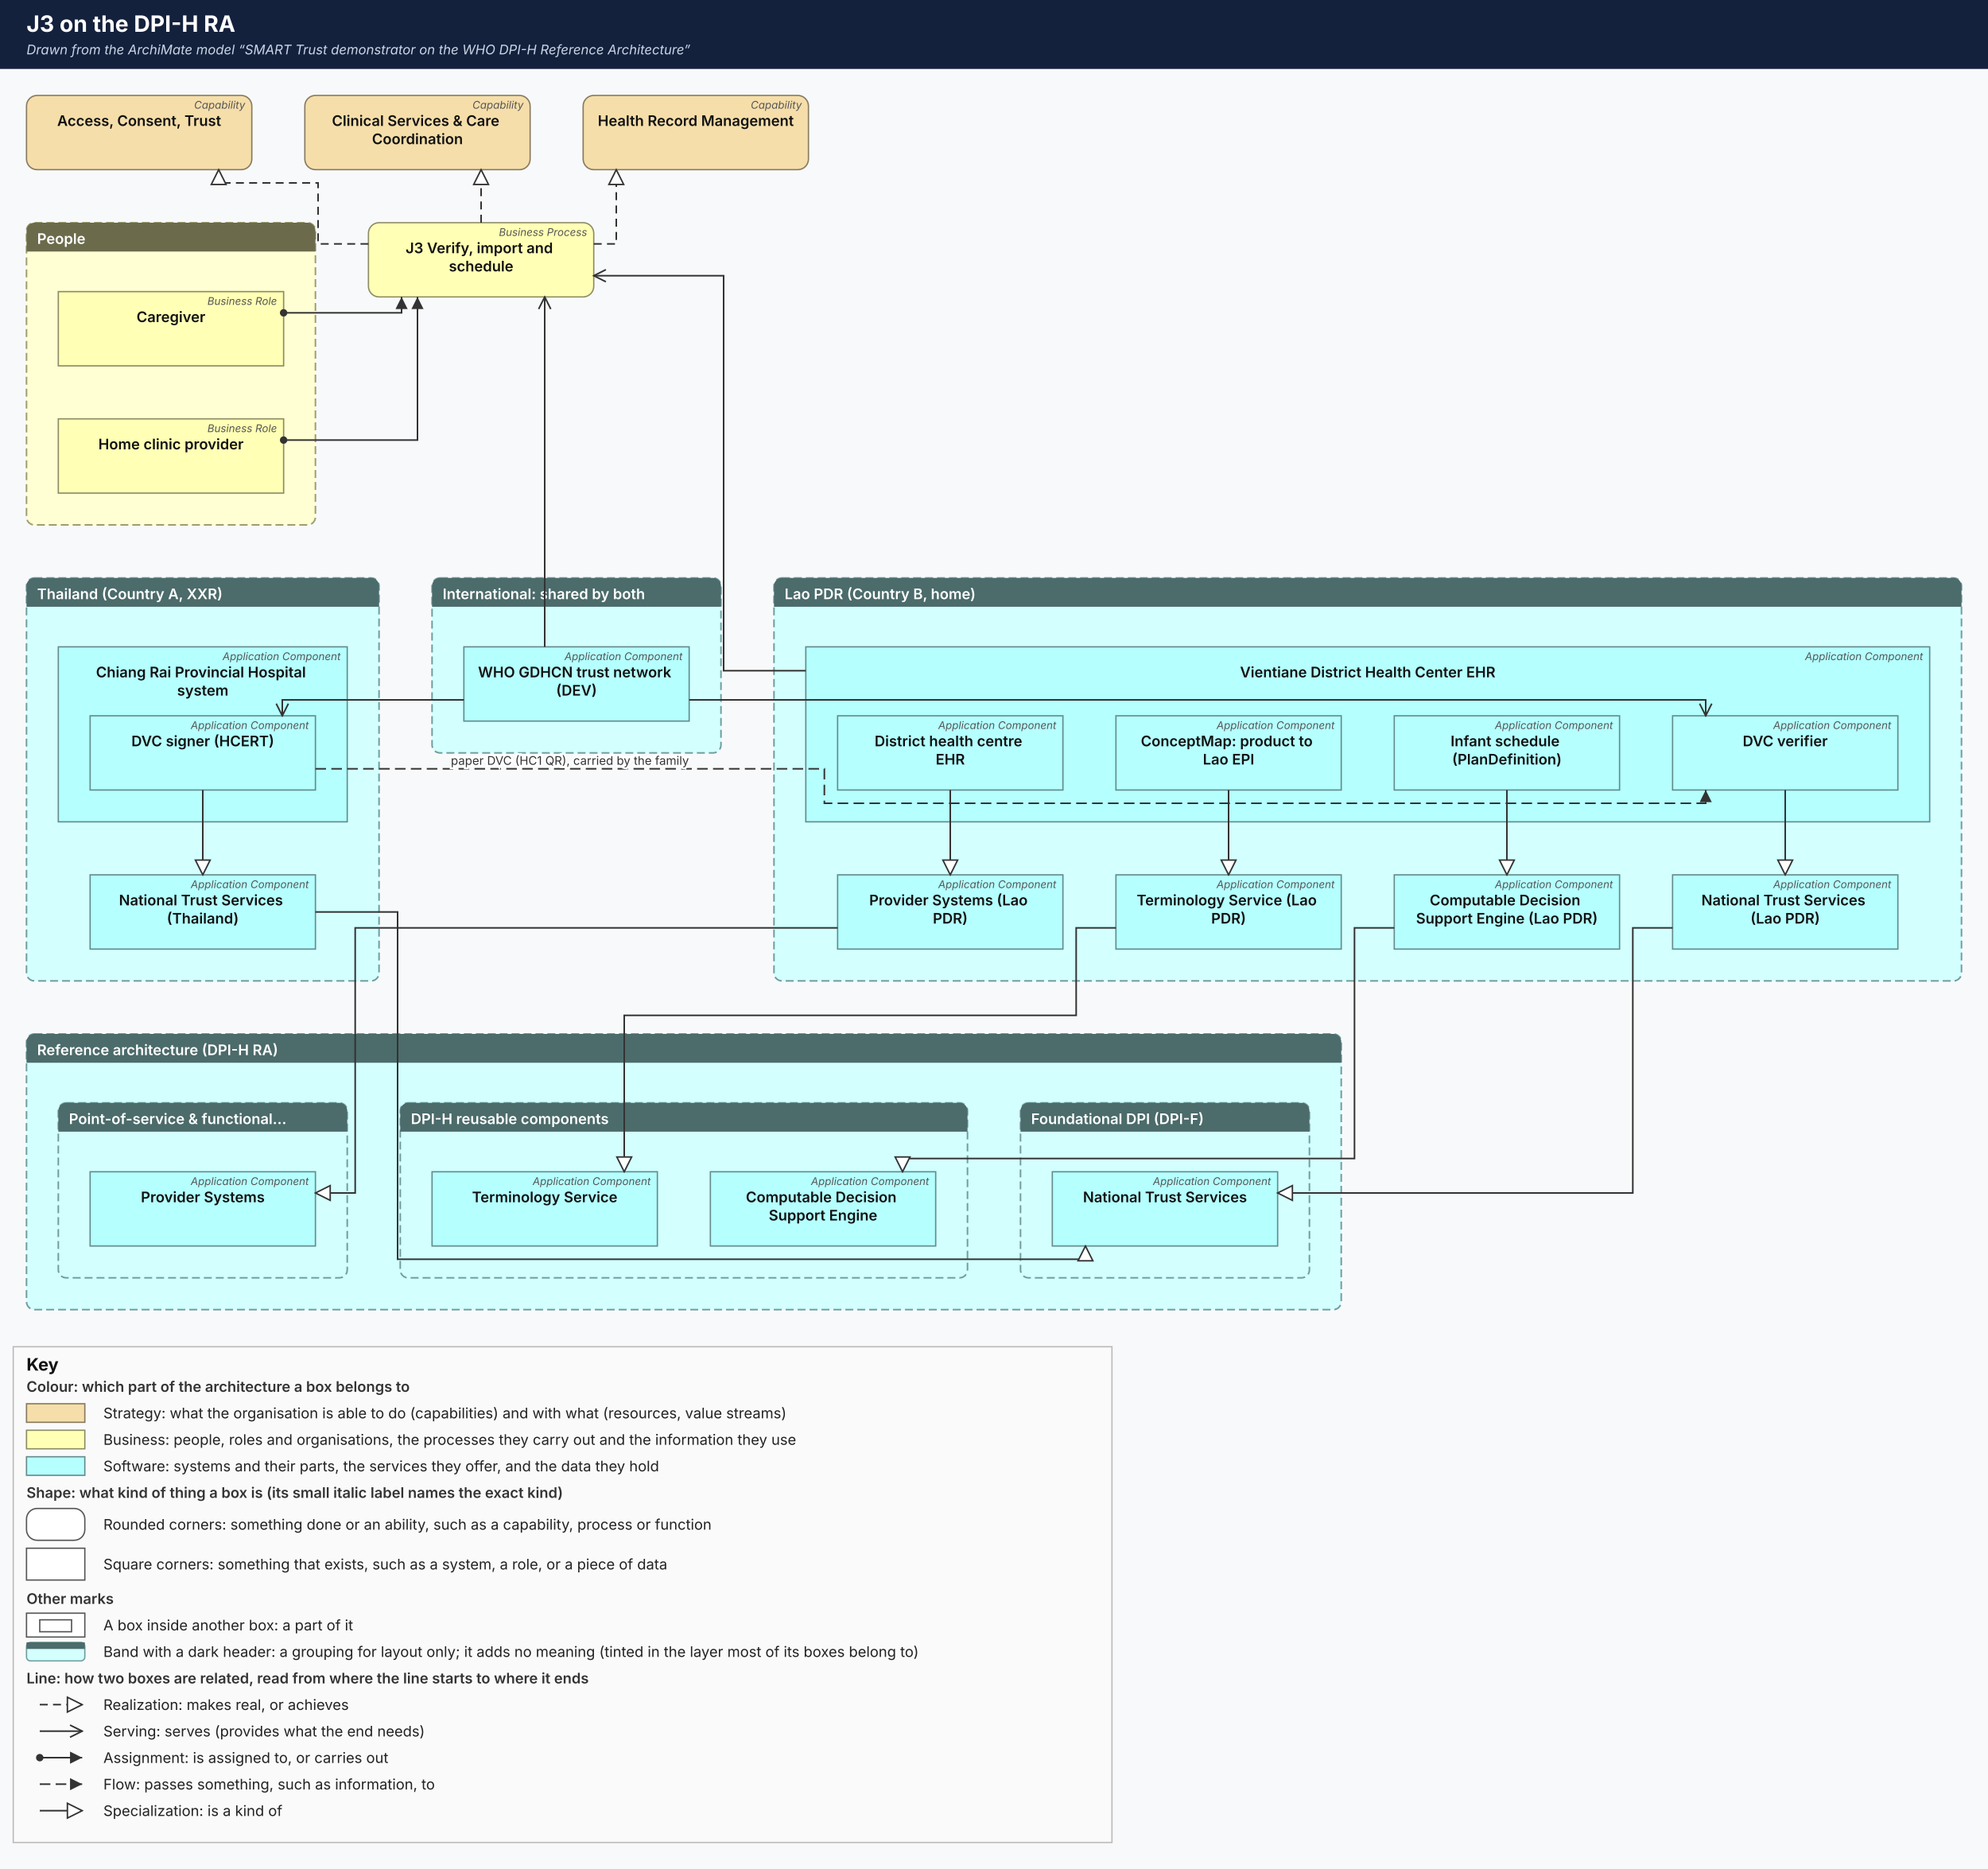
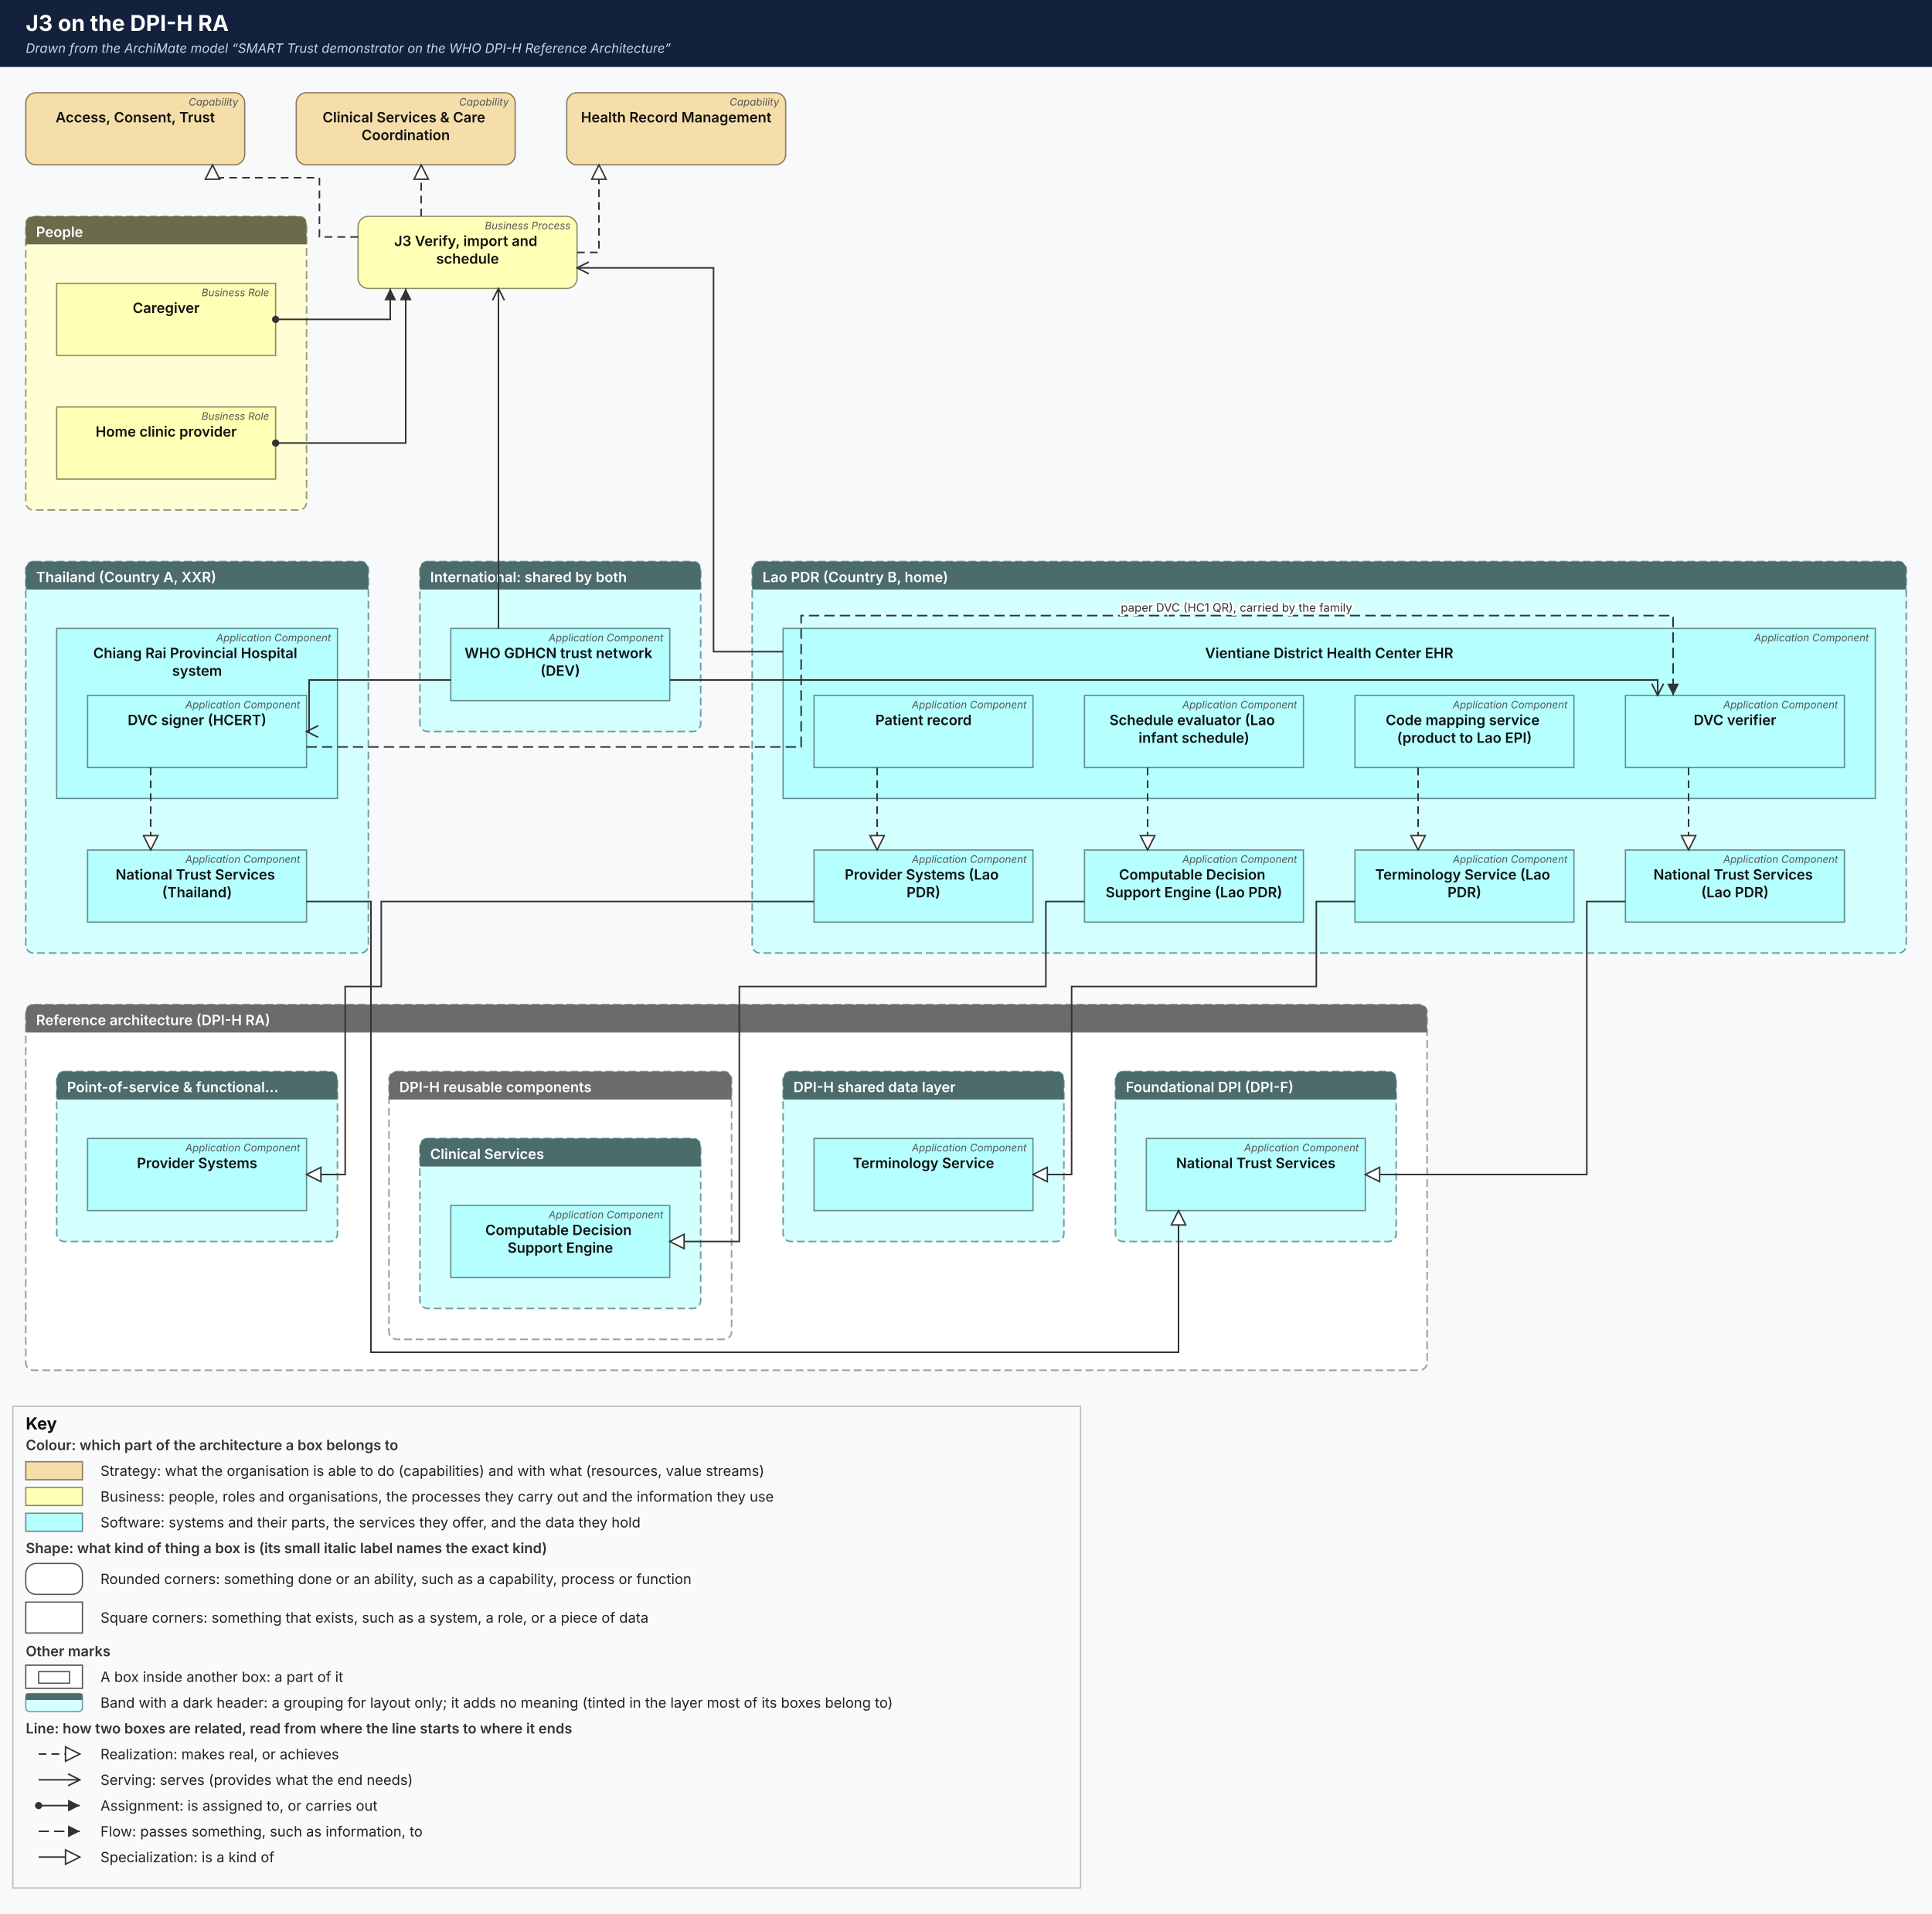
- <svg xmlns="http://www.w3.org/2000/svg" viewBox="4 -48 1500 1410" width="1500" height="1410" role="img" aria-labelledby="av-title">
+ <svg xmlns="http://www.w3.org/2000/svg" viewBox="4 -48 1500 1486" width="1500" height="1486" role="img" aria-labelledby="av-title">
  <style>
.av-name{font:600 11px Inter, "Segoe UI", system-ui, -apple-system, Helvetica, Arial, sans-serif;fill:#111}
.av-type{font:italic 8px Inter, "Segoe UI", system-ui, -apple-system, Helvetica, Arial, sans-serif;fill:#555}
.av-group{font:600 11px Inter, "Segoe UI", system-ui, -apple-system, Helvetica, Arial, sans-serif;fill:#333}
.av-note{font:10px Inter, "Segoe UI", system-ui, -apple-system, Helvetica, Arial, sans-serif;fill:#222}
.av-key{font:11px Inter, "Segoe UI", system-ui, -apple-system, Helvetica, Arial, sans-serif;fill:#222}
.av-keyh{font:600 11px Inter, "Segoe UI", system-ui, -apple-system, Helvetica, Arial, sans-serif;fill:#333}
.av-keyt{font:700 13px Inter, "Segoe UI", system-ui, -apple-system, Helvetica, Arial, sans-serif;fill:#111}
.av-rel{font:9px Inter, "Segoe UI", system-ui, -apple-system, Helvetica, Arial, sans-serif;fill:#333;paint-order:stroke;stroke:#fff;stroke-width:3px}
a:hover rect,a:hover polygon,a:focus rect,a:focus polygon{stroke:#06c;stroke-width:2.5}
</style>
  <defs>
    <marker id="arrow-open" viewBox="0 0 12 12" refX="11" refY="6" markerWidth="11" markerHeight="11" orient="auto-start-reverse" markerUnits="userSpaceOnUse">
      <path d="M1 1 L11 6 L1 11" fill="none" stroke="#333" stroke-width="1.3" />
    </marker>
    <marker id="arrow-filled" viewBox="0 0 12 12" refX="11" refY="6" markerWidth="11" markerHeight="11" orient="auto-start-reverse" markerUnits="userSpaceOnUse">
      <path d="M1 1 L11 6 L1 11 Z" fill="#333" />
    </marker>
    <marker id="arrow-small" viewBox="0 0 10 10" refX="9" refY="5" markerWidth="8" markerHeight="8" orient="auto-start-reverse" markerUnits="userSpaceOnUse">
      <path d="M1 1 L9 5 L1 9" fill="none" stroke="#333" stroke-width="1.2" />
    </marker>
    <marker id="triangle-hollow" viewBox="0 0 14 14" refX="13" refY="7" markerWidth="13" markerHeight="13" orient="auto-start-reverse" markerUnits="userSpaceOnUse">
      <path d="M1 1 L13 7 L1 13 Z" fill="#fff" stroke="#333" stroke-width="1.2" />
    </marker>
    <marker id="diamond-filled" viewBox="0 0 16 10" refX="1" refY="5" markerWidth="16" markerHeight="10" orient="auto-start-reverse" markerUnits="userSpaceOnUse">
      <path d="M1 5 L8 1 L15 5 L8 9 Z" fill="#333" />
    </marker>
    <marker id="diamond-hollow" viewBox="0 0 16 10" refX="1" refY="5" markerWidth="16" markerHeight="10" orient="auto-start-reverse" markerUnits="userSpaceOnUse">
      <path d="M1 5 L8 1 L15 5 L8 9 Z" fill="#fff" stroke="#333" stroke-width="1.2" />
    </marker>
    <marker id="dot" viewBox="0 0 8 8" refX="4" refY="4" markerWidth="7" markerHeight="7" orient="auto" markerUnits="userSpaceOnUse">
      <circle cx="4" cy="4" r="3.2" fill="#333" />
    </marker>
    <pattern id="missing" width="8" height="8" patternUnits="userSpaceOnUse" patternTransform="rotate(45)">
      <rect width="8" height="8" fill="#fff" />
      <line x1="0" y1="0" x2="0" y2="8" stroke="#d33" stroke-width="2" />
    </pattern>
  </defs>
-   <rect x="4" y="-48" width="1500" height="1410" fill="#f8f9fb" />
+   <rect x="4" y="-48" width="1500" height="1486" fill="#f8f9fb" />
  <rect x="4" y="-48" width="1500" height="52" fill="#14213d" />
  <text x="24" y="-24" style="font:700 17px Inter, &quot;Segoe UI&quot;, system-ui, -apple-system, Helvetica, Arial, sans-serif;fill:#fff">J3 on the DPI-H RA</text>
  <text x="24" y="-7" style="font:italic 10px Inter, &quot;Segoe UI&quot;, system-ui, -apple-system, Helvetica, Arial, sans-serif;fill:#c9d6e6">Drawn from the ArchiMate model “SMART Trust demonstrator on the WHO DPI-H Reference Architecture”</text>
  <a href="../../../en/smart-trust-demo/archimate/0.1.0/elements/access-consent-trust/" target="_top">
    <rect x="24" y="24" width="170" height="56" rx="8" fill="#f5deaa" stroke="#877a5e" stroke-width="1" />
    <text class="av-type" x="189" y="34" text-anchor="end">Capability</text>
    <text class="av-name" x="109" y="47" text-anchor="middle">
      <tspan x="109" dy="0">Access, Consent, Trust</tspan>
    </text>
  </a>
  <a href="../../../en/smart-trust-demo/archimate/0.1.0/elements/clinical-services-care-coordination/" target="_top">
    <rect x="234" y="24" width="170" height="56" rx="8" fill="#f5deaa" stroke="#877a5e" stroke-width="1" />
    <text class="av-type" x="399" y="34" text-anchor="end">Capability</text>
    <text class="av-name" x="319" y="47" text-anchor="middle">
      <tspan x="319" dy="0">Clinical Services &amp; Care</tspan>
      <tspan x="319" dy="13.75">Coordination</tspan>
    </text>
  </a>
  <a href="../../../en/smart-trust-demo/archimate/0.1.0/elements/health-record-management/" target="_top">
    <rect x="444" y="24" width="170" height="56" rx="8" fill="#f5deaa" stroke="#877a5e" stroke-width="1" />
    <text class="av-type" x="609" y="34" text-anchor="end">Capability</text>
    <text class="av-name" x="529" y="47" text-anchor="middle">
      <tspan x="529" dy="0">Health Record Management</tspan>
    </text>
  </a>
  <a href="../../../en/smart-trust-demo/archimate/0.1.0/elements/people/" target="_top">
    <rect x="24" y="120" width="218" height="228" rx="6" fill="#ffffd3" stroke="#9e9e70" stroke-width="1.2" stroke-dasharray="6 3" />
    <path d="M24 126 a6 6 0 0 1 6 -6 h206 a6 6 0 0 1 6 6 v15.75 h-218 z" fill="#6b6b4c" />
    <text class="av-group" x="32" y="136" style="fill:#fff">People</text>
  </a>
  <a href="../../../en/smart-trust-demo/archimate/0.1.0/elements/caregiver/" target="_top">
    <rect x="48" y="172" width="170" height="56" fill="#ffffb5" stroke="#8c8c64" stroke-width="1" />
    <text class="av-type" x="213" y="182" text-anchor="end">Business Role</text>
    <text class="av-name" x="133" y="195" text-anchor="middle">
      <tspan x="133" dy="0">Caregiver</tspan>
    </text>
  </a>
  <a href="../../../en/smart-trust-demo/archimate/0.1.0/elements/home-clinic-provider/" target="_top">
    <rect x="48" y="268" width="170" height="56" fill="#ffffb5" stroke="#8c8c64" stroke-width="1" />
    <text class="av-type" x="213" y="278" text-anchor="end">Business Role</text>
    <text class="av-name" x="133" y="291" text-anchor="middle">
      <tspan x="133" dy="0">Home clinic provider</tspan>
    </text>
  </a>
  <a href="../../../en/smart-trust-demo/archimate/0.1.0/elements/j3-verify-import-and-schedule/" target="_top">
    <rect x="282" y="120" width="170" height="56" rx="8" fill="#ffffb5" stroke="#8c8c64" stroke-width="1" />
    <text class="av-type" x="447" y="130" text-anchor="end">Business Process</text>
    <text class="av-name" x="367" y="143" text-anchor="middle">
      <tspan x="367" dy="0">J3 Verify, import and</tspan>
      <tspan x="367" dy="13.75">schedule</tspan>
    </text>
  </a>
  <a href="../../../en/smart-trust-demo/archimate/0.1.0/elements/thailand-country-a-xxr/" target="_top">
    <rect x="24" y="388" width="266" height="304" rx="6" fill="#d3ffff" stroke="#709e9e" stroke-width="1.2" stroke-dasharray="6 3" />
    <path d="M24 394 a6 6 0 0 1 6 -6 h254 a6 6 0 0 1 6 6 v15.75 h-266 z" fill="#4c6b6b" />
    <text class="av-group" x="32" y="404" style="fill:#fff">Thailand (Country A, XXR)</text>
  </a>
  <a href="../../../en/smart-trust-demo/archimate/0.1.0/elements/chiang-rai-provincial-hospital-system/" target="_top">
    <rect x="48" y="440" width="218" height="132" fill="#b5ffff" stroke="#648c8c" stroke-width="1" />
    <text class="av-type" x="261" y="450" text-anchor="end">Application Component</text>
    <text class="av-name" x="157" y="463" text-anchor="middle">
      <tspan x="157" dy="0">Chiang Rai Provincial Hospital</tspan>
      <tspan x="157" dy="13.75">system</tspan>
    </text>
  </a>
  <a href="../../../en/smart-trust-demo/archimate/0.1.0/elements/dvc-signer-hcert/" target="_top">
    <rect x="72" y="492" width="170" height="56" fill="#b5ffff" stroke="#648c8c" stroke-width="1" />
    <text class="av-type" x="237" y="502" text-anchor="end">Application Component</text>
    <text class="av-name" x="157" y="515" text-anchor="middle">
      <tspan x="157" dy="0">DVC signer (HCERT)</tspan>
    </text>
  </a>
  <a href="../../../en/smart-trust-demo/archimate/0.1.0/elements/national-trust-services-thailand/" target="_top">
    <rect x="72" y="612" width="170" height="56" fill="#b5ffff" stroke="#648c8c" stroke-width="1" />
    <text class="av-type" x="237" y="622" text-anchor="end">Application Component</text>
    <text class="av-name" x="157" y="635" text-anchor="middle">
      <tspan x="157" dy="0">National Trust Services</tspan>
      <tspan x="157" dy="13.75">(Thailand)</tspan>
    </text>
  </a>
  <a href="../../../en/smart-trust-demo/archimate/0.1.0/elements/international-shared-by-both/" target="_top">
    <rect x="330" y="388" width="218" height="132" rx="6" fill="#d3ffff" stroke="#709e9e" stroke-width="1.2" stroke-dasharray="6 3" />
    <path d="M330 394 a6 6 0 0 1 6 -6 h206 a6 6 0 0 1 6 6 v15.75 h-218 z" fill="#4c6b6b" />
    <text class="av-group" x="338" y="404" style="fill:#fff">International: shared by both</text>
  </a>
  <a href="../../../en/smart-trust-demo/archimate/0.1.0/elements/who-gdhcn-trust-network-dev/" target="_top">
    <rect x="354" y="440" width="170" height="56" fill="#b5ffff" stroke="#648c8c" stroke-width="1" />
    <text class="av-type" x="519" y="450" text-anchor="end">Application Component</text>
    <text class="av-name" x="439" y="463" text-anchor="middle">
      <tspan x="439" dy="0">WHO GDHCN trust network</tspan>
      <tspan x="439" dy="13.75">(DEV)</tspan>
    </text>
  </a>
  <a href="../../../en/smart-trust-demo/archimate/0.1.0/elements/lao-pdr-country-b-home/" target="_top">
    <rect x="588" y="388" width="896" height="304" rx="6" fill="#d3ffff" stroke="#709e9e" stroke-width="1.2" stroke-dasharray="6 3" />
    <path d="M588 394 a6 6 0 0 1 6 -6 h884 a6 6 0 0 1 6 6 v15.75 h-896 z" fill="#4c6b6b" />
    <text class="av-group" x="596" y="404" style="fill:#fff">Lao PDR (Country B, home)</text>
  </a>
  <a href="../../../en/smart-trust-demo/archimate/0.1.0/elements/vientiane-district-health-center-ehr/" target="_top">
    <rect x="612" y="440" width="848" height="132" fill="#b5ffff" stroke="#648c8c" stroke-width="1" />
    <text class="av-type" x="1455" y="450" text-anchor="end">Application Component</text>
    <text class="av-name" x="1036" y="463" text-anchor="middle">
      <tspan x="1036" dy="0">Vientiane District Health Center EHR</tspan>
    </text>
  </a>
-   <a href="../../../en/smart-trust-demo/archimate/0.1.0/elements/district-health-centre-ehr/" target="_top">
+   <a href="../../../en/smart-trust-demo/archimate/0.1.0/elements/patient-record/" target="_top">
    <rect x="636" y="492" width="170" height="56" fill="#b5ffff" stroke="#648c8c" stroke-width="1" />
    <text class="av-type" x="801" y="502" text-anchor="end">Application Component</text>
    <text class="av-name" x="721" y="515" text-anchor="middle">
-       <tspan x="721" dy="0">District health centre</tspan>
-       <tspan x="721" dy="13.75">EHR</tspan>
-     </text>
-   </a>
-   <a href="../../../en/smart-trust-demo/archimate/0.1.0/elements/conceptmap-product-to-lao-epi/" target="_top">
+       <tspan x="721" dy="0">Patient record</tspan>
+     </text>
+   </a>
+   <a href="../../../en/smart-trust-demo/archimate/0.1.0/elements/schedule-evaluator-lao-infant-schedule/" target="_top">
    <rect x="846" y="492" width="170" height="56" fill="#b5ffff" stroke="#648c8c" stroke-width="1" />
    <text class="av-type" x="1011" y="502" text-anchor="end">Application Component</text>
    <text class="av-name" x="931" y="515" text-anchor="middle">
-       <tspan x="931" dy="0">ConceptMap: product to</tspan>
-       <tspan x="931" dy="13.75">Lao EPI</tspan>
-     </text>
-   </a>
-   <a href="../../../en/smart-trust-demo/archimate/0.1.0/elements/infant-schedule-plandefinition/" target="_top">
+       <tspan x="931" dy="0">Schedule evaluator (Lao</tspan>
+       <tspan x="931" dy="13.75">infant schedule)</tspan>
+     </text>
+   </a>
+   <a href="../../../en/smart-trust-demo/archimate/0.1.0/elements/code-mapping-service-product-to-lao-epi/" target="_top">
    <rect x="1056" y="492" width="170" height="56" fill="#b5ffff" stroke="#648c8c" stroke-width="1" />
    <text class="av-type" x="1221" y="502" text-anchor="end">Application Component</text>
    <text class="av-name" x="1141" y="515" text-anchor="middle">
-       <tspan x="1141" dy="0">Infant schedule</tspan>
-       <tspan x="1141" dy="13.75">(PlanDefinition)</tspan>
+       <tspan x="1141" dy="0">Code mapping service</tspan>
+       <tspan x="1141" dy="13.75">(product to Lao EPI)</tspan>
    </text>
  </a>
  <a href="../../../en/smart-trust-demo/archimate/0.1.0/elements/dvc-verifier/" target="_top">
    <rect x="1266" y="492" width="170" height="56" fill="#b5ffff" stroke="#648c8c" stroke-width="1" />
    <text class="av-type" x="1431" y="502" text-anchor="end">Application Component</text>
    <text class="av-name" x="1351" y="515" text-anchor="middle">
      <tspan x="1351" dy="0">DVC verifier</tspan>
    </text>
  </a>
  <a href="../../../en/smart-trust-demo/archimate/0.1.0/elements/provider-systems-lao-pdr/" target="_top">
    <rect x="636" y="612" width="170" height="56" fill="#b5ffff" stroke="#648c8c" stroke-width="1" />
    <text class="av-type" x="801" y="622" text-anchor="end">Application Component</text>
    <text class="av-name" x="721" y="635" text-anchor="middle">
      <tspan x="721" dy="0">Provider Systems (Lao</tspan>
      <tspan x="721" dy="13.75">PDR)</tspan>
    </text>
  </a>
-   <a href="../../../en/smart-trust-demo/archimate/0.1.0/elements/terminology-service-lao-pdr/" target="_top">
+   <a href="../../../en/smart-trust-demo/archimate/0.1.0/elements/computable-decision-support-engine-lao-pdr/" target="_top">
    <rect x="846" y="612" width="170" height="56" fill="#b5ffff" stroke="#648c8c" stroke-width="1" />
    <text class="av-type" x="1011" y="622" text-anchor="end">Application Component</text>
    <text class="av-name" x="931" y="635" text-anchor="middle">
-       <tspan x="931" dy="0">Terminology Service (Lao</tspan>
-       <tspan x="931" dy="13.75">PDR)</tspan>
-     </text>
-   </a>
-   <a href="../../../en/smart-trust-demo/archimate/0.1.0/elements/computable-decision-support-engine-lao-pdr/" target="_top">
+       <tspan x="931" dy="0">Computable Decision</tspan>
+       <tspan x="931" dy="13.75">Support Engine (Lao PDR)</tspan>
+     </text>
+   </a>
+   <a href="../../../en/smart-trust-demo/archimate/0.1.0/elements/terminology-service-lao-pdr/" target="_top">
    <rect x="1056" y="612" width="170" height="56" fill="#b5ffff" stroke="#648c8c" stroke-width="1" />
    <text class="av-type" x="1221" y="622" text-anchor="end">Application Component</text>
    <text class="av-name" x="1141" y="635" text-anchor="middle">
-       <tspan x="1141" dy="0">Computable Decision</tspan>
-       <tspan x="1141" dy="13.75">Support Engine (Lao PDR)</tspan>
+       <tspan x="1141" dy="0">Terminology Service (Lao</tspan>
+       <tspan x="1141" dy="13.75">PDR)</tspan>
    </text>
  </a>
  <a href="../../../en/smart-trust-demo/archimate/0.1.0/elements/national-trust-services-lao-pdr/" target="_top">
    <rect x="1266" y="612" width="170" height="56" fill="#b5ffff" stroke="#648c8c" stroke-width="1" />
    <text class="av-type" x="1431" y="622" text-anchor="end">Application Component</text>
    <text class="av-name" x="1351" y="635" text-anchor="middle">
      <tspan x="1351" dy="0">National Trust Services</tspan>
      <tspan x="1351" dy="13.75">(Lao PDR)</tspan>
    </text>
  </a>
  <a href="../../../en/smart-trust-demo/archimate/0.1.0/elements/reference-architecture-dpi-h-ra/" target="_top">
-     <rect x="24" y="732" width="992" height="208" rx="6" fill="#d3ffff" stroke="#709e9e" stroke-width="1.2" stroke-dasharray="6 3" />
-     <path d="M24 738 a6 6 0 0 1 6 -6 h980 a6 6 0 0 1 6 6 v15.75 h-992 z" fill="#4c6b6b" />
+     <rect x="24" y="732" width="1088" height="284" rx="6" fill="#ffffff" stroke="#9e9e9e" stroke-width="1.2" stroke-dasharray="6 3" />
+     <path d="M24 738 a6 6 0 0 1 6 -6 h1076 a6 6 0 0 1 6 6 v15.75 h-1088 z" fill="#6b6b6b" />
    <text class="av-group" x="32" y="748" style="fill:#fff">Reference architecture (DPI-H RA)</text>
  </a>
  <a href="../../../en/smart-trust-demo/archimate/0.1.0/elements/point-of-service-functional-applications/" target="_top">
    <rect x="48" y="784" width="218" height="132" rx="6" fill="#d3ffff" stroke="#709e9e" stroke-width="1.2" stroke-dasharray="6 3" />
    <path d="M48 790 a6 6 0 0 1 6 -6 h206 a6 6 0 0 1 6 6 v15.75 h-218 z" fill="#4c6b6b" />
    <text class="av-group" x="56" y="800" style="fill:#fff">Point-of-service &amp; functional…</text>
  </a>
  <a href="../../../en/smart-trust-demo/archimate/0.1.0/elements/provider-systems/" target="_top">
    <rect x="72" y="836" width="170" height="56" fill="#b5ffff" stroke="#648c8c" stroke-width="1" />
    <text class="av-type" x="237" y="846" text-anchor="end">Application Component</text>
    <text class="av-name" x="157" y="859" text-anchor="middle">
      <tspan x="157" dy="0">Provider Systems</tspan>
    </text>
  </a>
  <a href="../../../en/smart-trust-demo/archimate/0.1.0/elements/dpi-h-reusable-components/" target="_top">
-     <rect x="306" y="784" width="428" height="132" rx="6" fill="#d3ffff" stroke="#709e9e" stroke-width="1.2" stroke-dasharray="6 3" />
-     <path d="M306 790 a6 6 0 0 1 6 -6 h416 a6 6 0 0 1 6 6 v15.75 h-428 z" fill="#4c6b6b" />
+     <rect x="306" y="784" width="266" height="208" rx="6" fill="#ffffff" stroke="#9e9e9e" stroke-width="1.2" stroke-dasharray="6 3" />
+     <path d="M306 790 a6 6 0 0 1 6 -6 h254 a6 6 0 0 1 6 6 v15.75 h-266 z" fill="#6b6b6b" />
    <text class="av-group" x="314" y="800" style="fill:#fff">DPI-H reusable components</text>
  </a>
+   <a href="../../../en/smart-trust-demo/archimate/0.1.0/elements/clinical-services/" target="_top">
+     <rect x="330" y="836" width="218" height="132" rx="6" fill="#d3ffff" stroke="#709e9e" stroke-width="1.2" stroke-dasharray="6 3" />
+     <path d="M330 842 a6 6 0 0 1 6 -6 h206 a6 6 0 0 1 6 6 v15.75 h-218 z" fill="#4c6b6b" />
+     <text class="av-group" x="338" y="852" style="fill:#fff">Clinical Services</text>
+   </a>
+   <a href="../../../en/smart-trust-demo/archimate/0.1.0/elements/computable-decision-support-engine/" target="_top">
+     <rect x="354" y="888" width="170" height="56" fill="#b5ffff" stroke="#648c8c" stroke-width="1" />
+     <text class="av-type" x="519" y="898" text-anchor="end">Application Component</text>
+     <text class="av-name" x="439" y="911" text-anchor="middle">
+       <tspan x="439" dy="0">Computable Decision</tspan>
+       <tspan x="439" dy="13.75">Support Engine</tspan>
+     </text>
+   </a>
+   <a href="../../../en/smart-trust-demo/archimate/0.1.0/elements/dpi-h-shared-data-layer/" target="_top">
+     <rect x="612" y="784" width="218" height="132" rx="6" fill="#d3ffff" stroke="#709e9e" stroke-width="1.2" stroke-dasharray="6 3" />
+     <path d="M612 790 a6 6 0 0 1 6 -6 h206 a6 6 0 0 1 6 6 v15.75 h-218 z" fill="#4c6b6b" />
+     <text class="av-group" x="620" y="800" style="fill:#fff">DPI-H shared data layer</text>
+   </a>
  <a href="../../../en/smart-trust-demo/archimate/0.1.0/elements/terminology-service/" target="_top">
-     <rect x="330" y="836" width="170" height="56" fill="#b5ffff" stroke="#648c8c" stroke-width="1" />
-     <text class="av-type" x="495" y="846" text-anchor="end">Application Component</text>
-     <text class="av-name" x="415" y="859" text-anchor="middle">
-       <tspan x="415" dy="0">Terminology Service</tspan>
-     </text>
-   </a>
-   <a href="../../../en/smart-trust-demo/archimate/0.1.0/elements/computable-decision-support-engine/" target="_top">
-     <rect x="540" y="836" width="170" height="56" fill="#b5ffff" stroke="#648c8c" stroke-width="1" />
-     <text class="av-type" x="705" y="846" text-anchor="end">Application Component</text>
-     <text class="av-name" x="625" y="859" text-anchor="middle">
-       <tspan x="625" dy="0">Computable Decision</tspan>
-       <tspan x="625" dy="13.75">Support Engine</tspan>
+     <rect x="636" y="836" width="170" height="56" fill="#b5ffff" stroke="#648c8c" stroke-width="1" />
+     <text class="av-type" x="801" y="846" text-anchor="end">Application Component</text>
+     <text class="av-name" x="721" y="859" text-anchor="middle">
+       <tspan x="721" dy="0">Terminology Service</tspan>
    </text>
  </a>
  <a href="../../../en/smart-trust-demo/archimate/0.1.0/elements/foundational-dpi-dpi-f/" target="_top">
-     <rect x="774" y="784" width="218" height="132" rx="6" fill="#d3ffff" stroke="#709e9e" stroke-width="1.2" stroke-dasharray="6 3" />
-     <path d="M774 790 a6 6 0 0 1 6 -6 h206 a6 6 0 0 1 6 6 v15.75 h-218 z" fill="#4c6b6b" />
-     <text class="av-group" x="782" y="800" style="fill:#fff">Foundational DPI (DPI-F)</text>
+     <rect x="870" y="784" width="218" height="132" rx="6" fill="#d3ffff" stroke="#709e9e" stroke-width="1.2" stroke-dasharray="6 3" />
+     <path d="M870 790 a6 6 0 0 1 6 -6 h206 a6 6 0 0 1 6 6 v15.75 h-218 z" fill="#4c6b6b" />
+     <text class="av-group" x="878" y="800" style="fill:#fff">Foundational DPI (DPI-F)</text>
  </a>
  <a href="../../../en/smart-trust-demo/archimate/0.1.0/elements/national-trust-services/" target="_top">
-     <rect x="798" y="836" width="170" height="56" fill="#b5ffff" stroke="#648c8c" stroke-width="1" />
-     <text class="av-type" x="963" y="846" text-anchor="end">Application Component</text>
-     <text class="av-name" x="883" y="859" text-anchor="middle">
-       <tspan x="883" dy="0">National Trust Services</tspan>
+     <rect x="894" y="836" width="170" height="56" fill="#b5ffff" stroke="#648c8c" stroke-width="1" />
+     <text class="av-type" x="1059" y="846" text-anchor="end">Application Component</text>
+     <text class="av-name" x="979" y="859" text-anchor="middle">
+       <tspan x="979" dy="0">National Trust Services</tspan>
    </text>
  </a>
  <a href="../../../en/smart-trust-demo/archimate/0.1.0/relationships/id-e301fb7a7d90564483fdb362864ed45c/" target="_top">
-     <path d="M218 188 L218 188 L307 188 L307 176 L307 176" fill="none" stroke="#333" stroke-width="1.2" marker-start="url(#dot)" marker-end="url(#arrow-filled)" />
-     <path d="M218 188 L218 188 L307 188 L307 176 L307 176" fill="none" stroke="transparent" stroke-width="8" />
+     <path d="M218 200 L218 200 L307 200 L307 176 L307 176" fill="none" stroke="#333" stroke-width="1.2" marker-start="url(#dot)" marker-end="url(#arrow-filled)" />
+     <path d="M218 200 L218 200 L307 200 L307 176 L307 176" fill="none" stroke="transparent" stroke-width="8" />
  </a>
  <a href="../../../en/smart-trust-demo/archimate/0.1.0/relationships/id-9fe74bdb9ee45a4da5c5ad2f5a6295bc/" target="_top">
-     <path d="M218 284 L218 284 L319 284 L319 176 L319 176" fill="none" stroke="#333" stroke-width="1.2" marker-start="url(#dot)" marker-end="url(#arrow-filled)" />
-     <path d="M218 284 L218 284 L319 284 L319 176 L319 176" fill="none" stroke="transparent" stroke-width="8" />
+     <path d="M218 296 L218 296 L319 296 L319 176 L319 176" fill="none" stroke="#333" stroke-width="1.2" marker-start="url(#dot)" marker-end="url(#arrow-filled)" />
+     <path d="M218 296 L218 296 L319 296 L319 176 L319 176" fill="none" stroke="transparent" stroke-width="8" />
  </a>
  <a href="../../../en/smart-trust-demo/archimate/0.1.0/relationships/id-133016ed0c4e5f7fb9a708df49f4724a/" target="_top">
-     <path d="M282 136 L282 136 L244 136 L244 90 L169 90 L169 80 L169 80" fill="none" stroke="#333" stroke-width="1.2" stroke-dasharray="6 4" marker-end="url(#triangle-hollow)" />
-     <path d="M282 136 L282 136 L244 136 L244 90 L169 90 L169 80 L169 80" fill="none" stroke="transparent" stroke-width="8" />
+     <path d="M282 136 L282 136 L252 136 L252 90 L169 90 L169 80 L169 80" fill="none" stroke="#333" stroke-width="1.2" stroke-dasharray="6 4" marker-end="url(#triangle-hollow)" />
+     <path d="M282 136 L282 136 L252 136 L252 90 L169 90 L169 80 L169 80" fill="none" stroke="transparent" stroke-width="8" />
  </a>
  <a href="../../../en/smart-trust-demo/archimate/0.1.0/relationships/id-6e9d242bb4335b099b586b94722b9036/" target="_top">
-     <path d="M367 120 L367 120 L367 80 L367 80" fill="none" stroke="#333" stroke-width="1.2" stroke-dasharray="6 4" marker-end="url(#triangle-hollow)" />
-     <path d="M367 120 L367 120 L367 80 L367 80" fill="none" stroke="transparent" stroke-width="8" />
+     <path d="M331 120 L331 120 L331 80 L331 80" fill="none" stroke="#333" stroke-width="1.2" stroke-dasharray="6 4" marker-end="url(#triangle-hollow)" />
+     <path d="M331 120 L331 120 L331 80 L331 80" fill="none" stroke="transparent" stroke-width="8" />
  </a>
  <a href="../../../en/smart-trust-demo/archimate/0.1.0/relationships/id-c0ab937db8b951ecb96fb47073cac5cb/" target="_top">
-     <path d="M452 136 L452 136 L469 136 L469 80 L469 80" fill="none" stroke="#333" stroke-width="1.2" stroke-dasharray="6 4" marker-end="url(#triangle-hollow)" />
-     <path d="M452 136 L452 136 L469 136 L469 80 L469 80" fill="none" stroke="transparent" stroke-width="8" />
-   </a>
-   <a href="../../../en/smart-trust-demo/archimate/0.1.0/relationships/id-d759fc0a0faf515d985bcfcb9f1a5268/" target="_top">
-     <path d="M157 548 L157 548 L157 612 L157 612" fill="none" stroke="#333" stroke-width="1.2" marker-end="url(#triangle-hollow)" />
-     <path d="M157 548 L157 548 L157 612 L157 612" fill="none" stroke="transparent" stroke-width="8" />
+     <path d="M452 148 L452 148 L469 148 L469 80 L469 80" fill="none" stroke="#333" stroke-width="1.2" stroke-dasharray="6 4" marker-end="url(#triangle-hollow)" />
+     <path d="M452 148 L452 148 L469 148 L469 80 L469 80" fill="none" stroke="transparent" stroke-width="8" />
+   </a>
+   <a href="../../../en/smart-trust-demo/archimate/0.1.0/relationships/id-7044c9b7f82755ef96195f0cb20496fa/" target="_top">
+     <path d="M121 548 L121 548 L121 612 L121 612" fill="none" stroke="#333" stroke-width="1.2" stroke-dasharray="6 4" marker-end="url(#triangle-hollow)" />
+     <path d="M121 548 L121 548 L121 612 L121 612" fill="none" stroke="transparent" stroke-width="8" />
  </a>
  <a href="../../../en/smart-trust-demo/archimate/0.1.0/relationships/id-2d7438e387f151d48346ea9fdecada1a/" target="_top">
-     <path d="M242 532 L242 532 L242 532 L242 532 L242 532 L434 532 L626 532 L626 558 L1291 558 L1291 548 L1291 548" fill="none" stroke="#333" stroke-width="1.2" stroke-dasharray="8 4" marker-end="url(#arrow-filled)" />
-     <path d="M242 532 L242 532 L242 532 L242 532 L242 532 L434 532 L626 532 L626 558 L1291 558 L1291 548 L1291 548" fill="none" stroke="transparent" stroke-width="8" />
-     <text class="av-rel" x="434" y="529" text-anchor="middle">paper DVC (HC1 QR), carried by the family</text>
+     <path d="M242 532 L242 532 L626 532 L626 430 L964 430 L1303 430 L1303 492 L1303 492 L1303 492" fill="none" stroke="#333" stroke-width="1.2" stroke-dasharray="8 4" marker-end="url(#arrow-filled)" />
+     <path d="M242 532 L242 532 L626 532 L626 430 L964 430 L1303 430 L1303 492 L1303 492 L1303 492" fill="none" stroke="transparent" stroke-width="8" />
+     <text class="av-rel" x="964" y="427" text-anchor="middle">paper DVC (HC1 QR), carried by the family</text>
  </a>
  <a href="../../../en/smart-trust-demo/archimate/0.1.0/relationships/id-1960f17ca1d75d54943fc2f697e3fdca/" target="_top">
-     <path d="M242 640 L242 640 L304 640 L304 902 L823 902 L823 892 L823 892" fill="none" stroke="#333" stroke-width="1.2" marker-end="url(#triangle-hollow)" />
-     <path d="M242 640 L242 640 L304 640 L304 902 L823 902 L823 892 L823 892" fill="none" stroke="transparent" stroke-width="8" />
+     <path d="M242 652 L242 652 L292 652 L292 1002 L919 1002 L919 892 L919 892" fill="none" stroke="#333" stroke-width="1.2" marker-end="url(#triangle-hollow)" />
+     <path d="M242 652 L242 652 L292 652 L292 1002 L919 1002 L919 892 L919 892" fill="none" stroke="transparent" stroke-width="8" />
  </a>
  <a href="../../../en/smart-trust-demo/archimate/0.1.0/relationships/id-f733c58eb3a4597188628800548ad392/" target="_top">
-     <path d="M415 440 L415 440 L415 176 L415 176" fill="none" stroke="#333" stroke-width="1.2" marker-end="url(#arrow-open)" />
-     <path d="M415 440 L415 440 L415 176 L415 176" fill="none" stroke="transparent" stroke-width="8" />
+     <path d="M391 440 L391 440 L391 176 L391 176" fill="none" stroke="#333" stroke-width="1.2" marker-end="url(#arrow-open)" />
+     <path d="M391 440 L391 440 L391 176 L391 176" fill="none" stroke="transparent" stroke-width="8" />
  </a>
  <a href="../../../en/smart-trust-demo/archimate/0.1.0/relationships/id-0d8a4a1724855a48adede767372dc569/" target="_top">
-     <path d="M354 480 L354 480 L217 480 L217 492 L217 492" fill="none" stroke="#333" stroke-width="1.2" marker-end="url(#arrow-open)" />
-     <path d="M354 480 L354 480 L217 480 L217 492 L217 492" fill="none" stroke="transparent" stroke-width="8" />
+     <path d="M354 480 L354 480 L244 480 L244 520 L242 520 L242 520" fill="none" stroke="#333" stroke-width="1.2" marker-end="url(#arrow-open)" />
+     <path d="M354 480 L354 480 L244 480 L244 520 L242 520 L242 520" fill="none" stroke="transparent" stroke-width="8" />
  </a>
  <a href="../../../en/smart-trust-demo/archimate/0.1.0/relationships/id-329799104c135337804b3afdbb72baf2/" target="_top">
    <path d="M524 480 L524 480 L1291 480 L1291 492 L1291 492" fill="none" stroke="#333" stroke-width="1.2" marker-end="url(#arrow-open)" />
    <path d="M524 480 L524 480 L1291 480 L1291 492 L1291 492" fill="none" stroke="transparent" stroke-width="8" />
  </a>
  <a href="../../../en/smart-trust-demo/archimate/0.1.0/relationships/id-3337437019995f87a58bad7762f551c5/" target="_top">
-     <path d="M612 458 L612 458 L550 458 L550 160 L452 160 L452 160" fill="none" stroke="#333" stroke-width="1.2" marker-end="url(#arrow-open)" />
-     <path d="M612 458 L612 458 L550 458 L550 160 L452 160 L452 160" fill="none" stroke="transparent" stroke-width="8" />
-   </a>
-   <a href="../../../en/smart-trust-demo/archimate/0.1.0/relationships/id-b41d6957673c5eafb3b7705aece34282/" target="_top">
-     <path d="M721 548 L721 548 L721 612 L721 612" fill="none" stroke="#333" stroke-width="1.2" marker-end="url(#triangle-hollow)" />
-     <path d="M721 548 L721 548 L721 612 L721 612" fill="none" stroke="transparent" stroke-width="8" />
-   </a>
-   <a href="../../../en/smart-trust-demo/archimate/0.1.0/relationships/id-c0469e24b62b5262a8431e0d710601ab/" target="_top">
-     <path d="M931 548 L931 548 L931 612 L931 612" fill="none" stroke="#333" stroke-width="1.2" marker-end="url(#triangle-hollow)" />
-     <path d="M931 548 L931 548 L931 612 L931 612" fill="none" stroke="transparent" stroke-width="8" />
-   </a>
-   <a href="../../../en/smart-trust-demo/archimate/0.1.0/relationships/id-1152cb6d75925165a4d561f231a718fe/" target="_top">
-     <path d="M1141 548 L1141 548 L1141 612 L1141 612" fill="none" stroke="#333" stroke-width="1.2" marker-end="url(#triangle-hollow)" />
-     <path d="M1141 548 L1141 548 L1141 612 L1141 612" fill="none" stroke="transparent" stroke-width="8" />
-   </a>
-   <a href="../../../en/smart-trust-demo/archimate/0.1.0/relationships/id-809abe00f6cc5511b27c0acd2897a4a4/" target="_top">
-     <path d="M1351 548 L1351 548 L1351 612 L1351 612" fill="none" stroke="#333" stroke-width="1.2" marker-end="url(#triangle-hollow)" />
-     <path d="M1351 548 L1351 548 L1351 612 L1351 612" fill="none" stroke="transparent" stroke-width="8" />
+     <path d="M612 458 L612 458 L558 458 L558 160 L452 160 L452 160" fill="none" stroke="#333" stroke-width="1.2" marker-end="url(#arrow-open)" />
+     <path d="M612 458 L612 458 L558 458 L558 160 L452 160 L452 160" fill="none" stroke="transparent" stroke-width="8" />
+   </a>
+   <a href="../../../en/smart-trust-demo/archimate/0.1.0/relationships/id-335f06f3d5d25c25bdc277e06c8dcd9b/" target="_top">
+     <path d="M685 548 L685 548 L685 612 L685 612" fill="none" stroke="#333" stroke-width="1.2" stroke-dasharray="6 4" marker-end="url(#triangle-hollow)" />
+     <path d="M685 548 L685 548 L685 612 L685 612" fill="none" stroke="transparent" stroke-width="8" />
+   </a>
+   <a href="../../../en/smart-trust-demo/archimate/0.1.0/relationships/id-289c78cd94625d7baeafc45979c42aac/" target="_top">
+     <path d="M895 548 L895 548 L895 612 L895 612" fill="none" stroke="#333" stroke-width="1.2" stroke-dasharray="6 4" marker-end="url(#triangle-hollow)" />
+     <path d="M895 548 L895 548 L895 612 L895 612" fill="none" stroke="transparent" stroke-width="8" />
+   </a>
+   <a href="../../../en/smart-trust-demo/archimate/0.1.0/relationships/id-c874ed504a895c4e8c48337247e69aba/" target="_top">
+     <path d="M1105 548 L1105 548 L1105 612 L1105 612" fill="none" stroke="#333" stroke-width="1.2" stroke-dasharray="6 4" marker-end="url(#triangle-hollow)" />
+     <path d="M1105 548 L1105 548 L1105 612 L1105 612" fill="none" stroke="transparent" stroke-width="8" />
+   </a>
+   <a href="../../../en/smart-trust-demo/archimate/0.1.0/relationships/id-ae0cf0e96dda508eac88ed86e3fc5fd4/" target="_top">
+     <path d="M1315 548 L1315 548 L1315 612 L1315 612" fill="none" stroke="#333" stroke-width="1.2" stroke-dasharray="6 4" marker-end="url(#triangle-hollow)" />
+     <path d="M1315 548 L1315 548 L1315 612 L1315 612" fill="none" stroke="transparent" stroke-width="8" />
  </a>
  <a href="../../../en/smart-trust-demo/archimate/0.1.0/relationships/id-c6f24ece0a775e8d87dbc6f10b754ae7/" target="_top">
-     <path d="M636 652 L636 652 L272 652 L272 852 L242 852 L242 852" fill="none" stroke="#333" stroke-width="1.2" marker-end="url(#triangle-hollow)" />
-     <path d="M636 652 L636 652 L272 652 L272 852 L242 852 L242 852" fill="none" stroke="transparent" stroke-width="8" />
+     <path d="M636 652 L636 652 L300 652 L300 718 L272 718 L272 864 L242 864 L242 864" fill="none" stroke="#333" stroke-width="1.2" marker-end="url(#triangle-hollow)" />
+     <path d="M636 652 L636 652 L300 652 L300 718 L272 718 L272 864 L242 864 L242 864" fill="none" stroke="transparent" stroke-width="8" />
+   </a>
+   <a href="../../../en/smart-trust-demo/archimate/0.1.0/relationships/id-3d3d434cca7f5488b1eb4f638b3954d7/" target="_top">
+     <path d="M846 652 L846 652 L816 652 L816 718 L578 718 L578 916 L524 916 L524 916" fill="none" stroke="#333" stroke-width="1.2" marker-end="url(#triangle-hollow)" />
+     <path d="M846 652 L846 652 L816 652 L816 718 L578 718 L578 916 L524 916 L524 916" fill="none" stroke="transparent" stroke-width="8" />
  </a>
  <a href="../../../en/smart-trust-demo/archimate/0.1.0/relationships/id-63ca8f46a7ff5103a202616b52904f95/" target="_top">
-     <path d="M846 652 L846 652 L816 652 L816 718 L475 718 L475 836 L475 836" fill="none" stroke="#333" stroke-width="1.2" marker-end="url(#triangle-hollow)" />
-     <path d="M846 652 L846 652 L816 652 L816 718 L475 718 L475 836 L475 836" fill="none" stroke="transparent" stroke-width="8" />
-   </a>
-   <a href="../../../en/smart-trust-demo/archimate/0.1.0/relationships/id-3d3d434cca7f5488b1eb4f638b3954d7/" target="_top">
-     <path d="M1056 652 L1056 652 L1026 652 L1026 826 L685 826 L685 836 L685 836" fill="none" stroke="#333" stroke-width="1.2" marker-end="url(#triangle-hollow)" />
-     <path d="M1056 652 L1056 652 L1026 652 L1026 826 L685 826 L685 836 L685 836" fill="none" stroke="transparent" stroke-width="8" />
+     <path d="M1056 652 L1056 652 L1026 652 L1026 718 L836 718 L836 864 L806 864 L806 864" fill="none" stroke="#333" stroke-width="1.2" marker-end="url(#triangle-hollow)" />
+     <path d="M1056 652 L1056 652 L1026 652 L1026 718 L836 718 L836 864 L806 864 L806 864" fill="none" stroke="transparent" stroke-width="8" />
  </a>
  <a href="../../../en/smart-trust-demo/archimate/0.1.0/relationships/id-c42b50ac1bea5102b2fa8c7c1a0eef2d/" target="_top">
-     <path d="M1266 652 L1266 652 L1236 652 L1236 852 L968 852 L968 852" fill="none" stroke="#333" stroke-width="1.2" marker-end="url(#triangle-hollow)" />
-     <path d="M1266 652 L1266 652 L1236 652 L1236 852 L968 852 L968 852" fill="none" stroke="transparent" stroke-width="8" />
+     <path d="M1266 652 L1266 652 L1236 652 L1236 864 L1064 864 L1064 864" fill="none" stroke="#333" stroke-width="1.2" marker-end="url(#triangle-hollow)" />
+     <path d="M1266 652 L1266 652 L1236 652 L1236 864 L1064 864 L1064 864" fill="none" stroke="transparent" stroke-width="8" />
  </a>
  <g class="av-legend">
-     <rect x="14" y="968" width="829" height="374" fill="#fafafa" stroke="#bbb" />
-     <text class="av-keyt" x="24" y="986">Key</text>
-     <text class="av-keyh" x="24" y="1002">Colour: which part of the architecture a box belongs to</text>
-     <rect x="24" y="1011" width="44" height="14" fill="#f5deaa" stroke="#877a5e" />
-     <text class="av-key" x="82" y="1022">Strategy: what the organisation is able to do (capabilities) and with what (resources, value streams)</text>
-     <rect x="24" y="1031" width="44" height="14" fill="#ffffb5" stroke="#8c8c64" />
-     <text class="av-key" x="82" y="1042">Business: people, roles and organisations, the processes they carry out and the information they use</text>
-     <rect x="24" y="1051" width="44" height="14" fill="#b5ffff" stroke="#648c8c" />
-     <text class="av-key" x="82" y="1062">Software: systems and their parts, the services they offer, and the data they hold</text>
-     <text class="av-keyh" x="24" y="1082">Shape: what kind of thing a box is (its small italic label names the exact kind)</text>
-     <rect x="24" y="1090" width="44" height="24" rx="8" fill="#fff" stroke="#555" />
-     <text class="av-key" x="82" y="1106">Rounded corners: something done or an ability, such as a capability, process or function</text>
-     <rect x="24" y="1120" width="44" height="24" fill="#fff" stroke="#555" />
-     <text class="av-key" x="82" y="1136">Square corners: something that exists, such as a system, a role, or a piece of data</text>
-     <text class="av-keyh" x="24" y="1162">Other marks</text>
-     <rect x="24" y="1169" width="44" height="18" fill="#fff" stroke="#555" />
-     <rect x="34" y="1174" width="24" height="9" fill="#fff" stroke="#555" />
-     <text class="av-key" x="82" y="1182">A box inside another box: a part of it</text>
-     <rect x="24" y="1191" width="44" height="14" rx="3" fill="#d3ffff" stroke="#709e9e" />
-     <rect x="24" y="1191" width="44" height="5" fill="#4c6b6b" />
-     <text class="av-key" x="82" y="1202">Band with a dark header: a grouping for layout only; it adds no meaning (tinted in the layer most of its boxes belong to)</text>
-     <text class="av-keyh" x="24" y="1222">Line: how two boxes are related, read from where the line starts to where it ends</text>
-     <path d="M34 1238 L66 1238" fill="none" stroke="#333" stroke-width="1.2" stroke-dasharray="6 4" marker-end="url(#triangle-hollow)" />
-     <text class="av-key" x="82" y="1242">Realization: makes real, or achieves</text>
-     <path d="M34 1258 L66 1258" fill="none" stroke="#333" stroke-width="1.2" marker-end="url(#arrow-open)" />
-     <text class="av-key" x="82" y="1262">Serving: serves (provides what the end needs)</text>
-     <path d="M34 1278 L66 1278" fill="none" stroke="#333" stroke-width="1.2" marker-start="url(#dot)" marker-end="url(#arrow-filled)" />
-     <text class="av-key" x="82" y="1282">Assignment: is assigned to, or carries out</text>
-     <path d="M34 1298 L66 1298" fill="none" stroke="#333" stroke-width="1.2" stroke-dasharray="8 4" marker-end="url(#arrow-filled)" />
-     <text class="av-key" x="82" y="1302">Flow: passes something, such as information, to</text>
-     <path d="M34 1318 L66 1318" fill="none" stroke="#333" stroke-width="1.2" marker-end="url(#triangle-hollow)" />
-     <text class="av-key" x="82" y="1322">Specialization: is a kind of</text>
+     <rect x="14" y="1044" width="829" height="374" fill="#fafafa" stroke="#bbb" />
+     <text class="av-keyt" x="24" y="1062">Key</text>
+     <text class="av-keyh" x="24" y="1078">Colour: which part of the architecture a box belongs to</text>
+     <rect x="24" y="1087" width="44" height="14" fill="#f5deaa" stroke="#877a5e" />
+     <text class="av-key" x="82" y="1098">Strategy: what the organisation is able to do (capabilities) and with what (resources, value streams)</text>
+     <rect x="24" y="1107" width="44" height="14" fill="#ffffb5" stroke="#8c8c64" />
+     <text class="av-key" x="82" y="1118">Business: people, roles and organisations, the processes they carry out and the information they use</text>
+     <rect x="24" y="1127" width="44" height="14" fill="#b5ffff" stroke="#648c8c" />
+     <text class="av-key" x="82" y="1138">Software: systems and their parts, the services they offer, and the data they hold</text>
+     <text class="av-keyh" x="24" y="1158">Shape: what kind of thing a box is (its small italic label names the exact kind)</text>
+     <rect x="24" y="1166" width="44" height="24" rx="8" fill="#fff" stroke="#555" />
+     <text class="av-key" x="82" y="1182">Rounded corners: something done or an ability, such as a capability, process or function</text>
+     <rect x="24" y="1196" width="44" height="24" fill="#fff" stroke="#555" />
+     <text class="av-key" x="82" y="1212">Square corners: something that exists, such as a system, a role, or a piece of data</text>
+     <text class="av-keyh" x="24" y="1238">Other marks</text>
+     <rect x="24" y="1245" width="44" height="18" fill="#fff" stroke="#555" />
+     <rect x="34" y="1250" width="24" height="9" fill="#fff" stroke="#555" />
+     <text class="av-key" x="82" y="1258">A box inside another box: a part of it</text>
+     <rect x="24" y="1267" width="44" height="14" rx="3" fill="#d3ffff" stroke="#709e9e" />
+     <rect x="24" y="1267" width="44" height="5" fill="#4c6b6b" />
+     <text class="av-key" x="82" y="1278">Band with a dark header: a grouping for layout only; it adds no meaning (tinted in the layer most of its boxes belong to)</text>
+     <text class="av-keyh" x="24" y="1298">Line: how two boxes are related, read from where the line starts to where it ends</text>
+     <path d="M34 1314 L66 1314" fill="none" stroke="#333" stroke-width="1.2" stroke-dasharray="6 4" marker-end="url(#triangle-hollow)" />
+     <text class="av-key" x="82" y="1318">Realization: makes real, or achieves</text>
+     <path d="M34 1334 L66 1334" fill="none" stroke="#333" stroke-width="1.2" marker-end="url(#arrow-open)" />
+     <text class="av-key" x="82" y="1338">Serving: serves (provides what the end needs)</text>
+     <path d="M34 1354 L66 1354" fill="none" stroke="#333" stroke-width="1.2" marker-start="url(#dot)" marker-end="url(#arrow-filled)" />
+     <text class="av-key" x="82" y="1358">Assignment: is assigned to, or carries out</text>
+     <path d="M34 1374 L66 1374" fill="none" stroke="#333" stroke-width="1.2" stroke-dasharray="8 4" marker-end="url(#arrow-filled)" />
+     <text class="av-key" x="82" y="1378">Flow: passes something, such as information, to</text>
+     <path d="M34 1394 L66 1394" fill="none" stroke="#333" stroke-width="1.2" marker-end="url(#triangle-hollow)" />
+     <text class="av-key" x="82" y="1398">Specialization: is a kind of</text>
  </g>
</svg>
